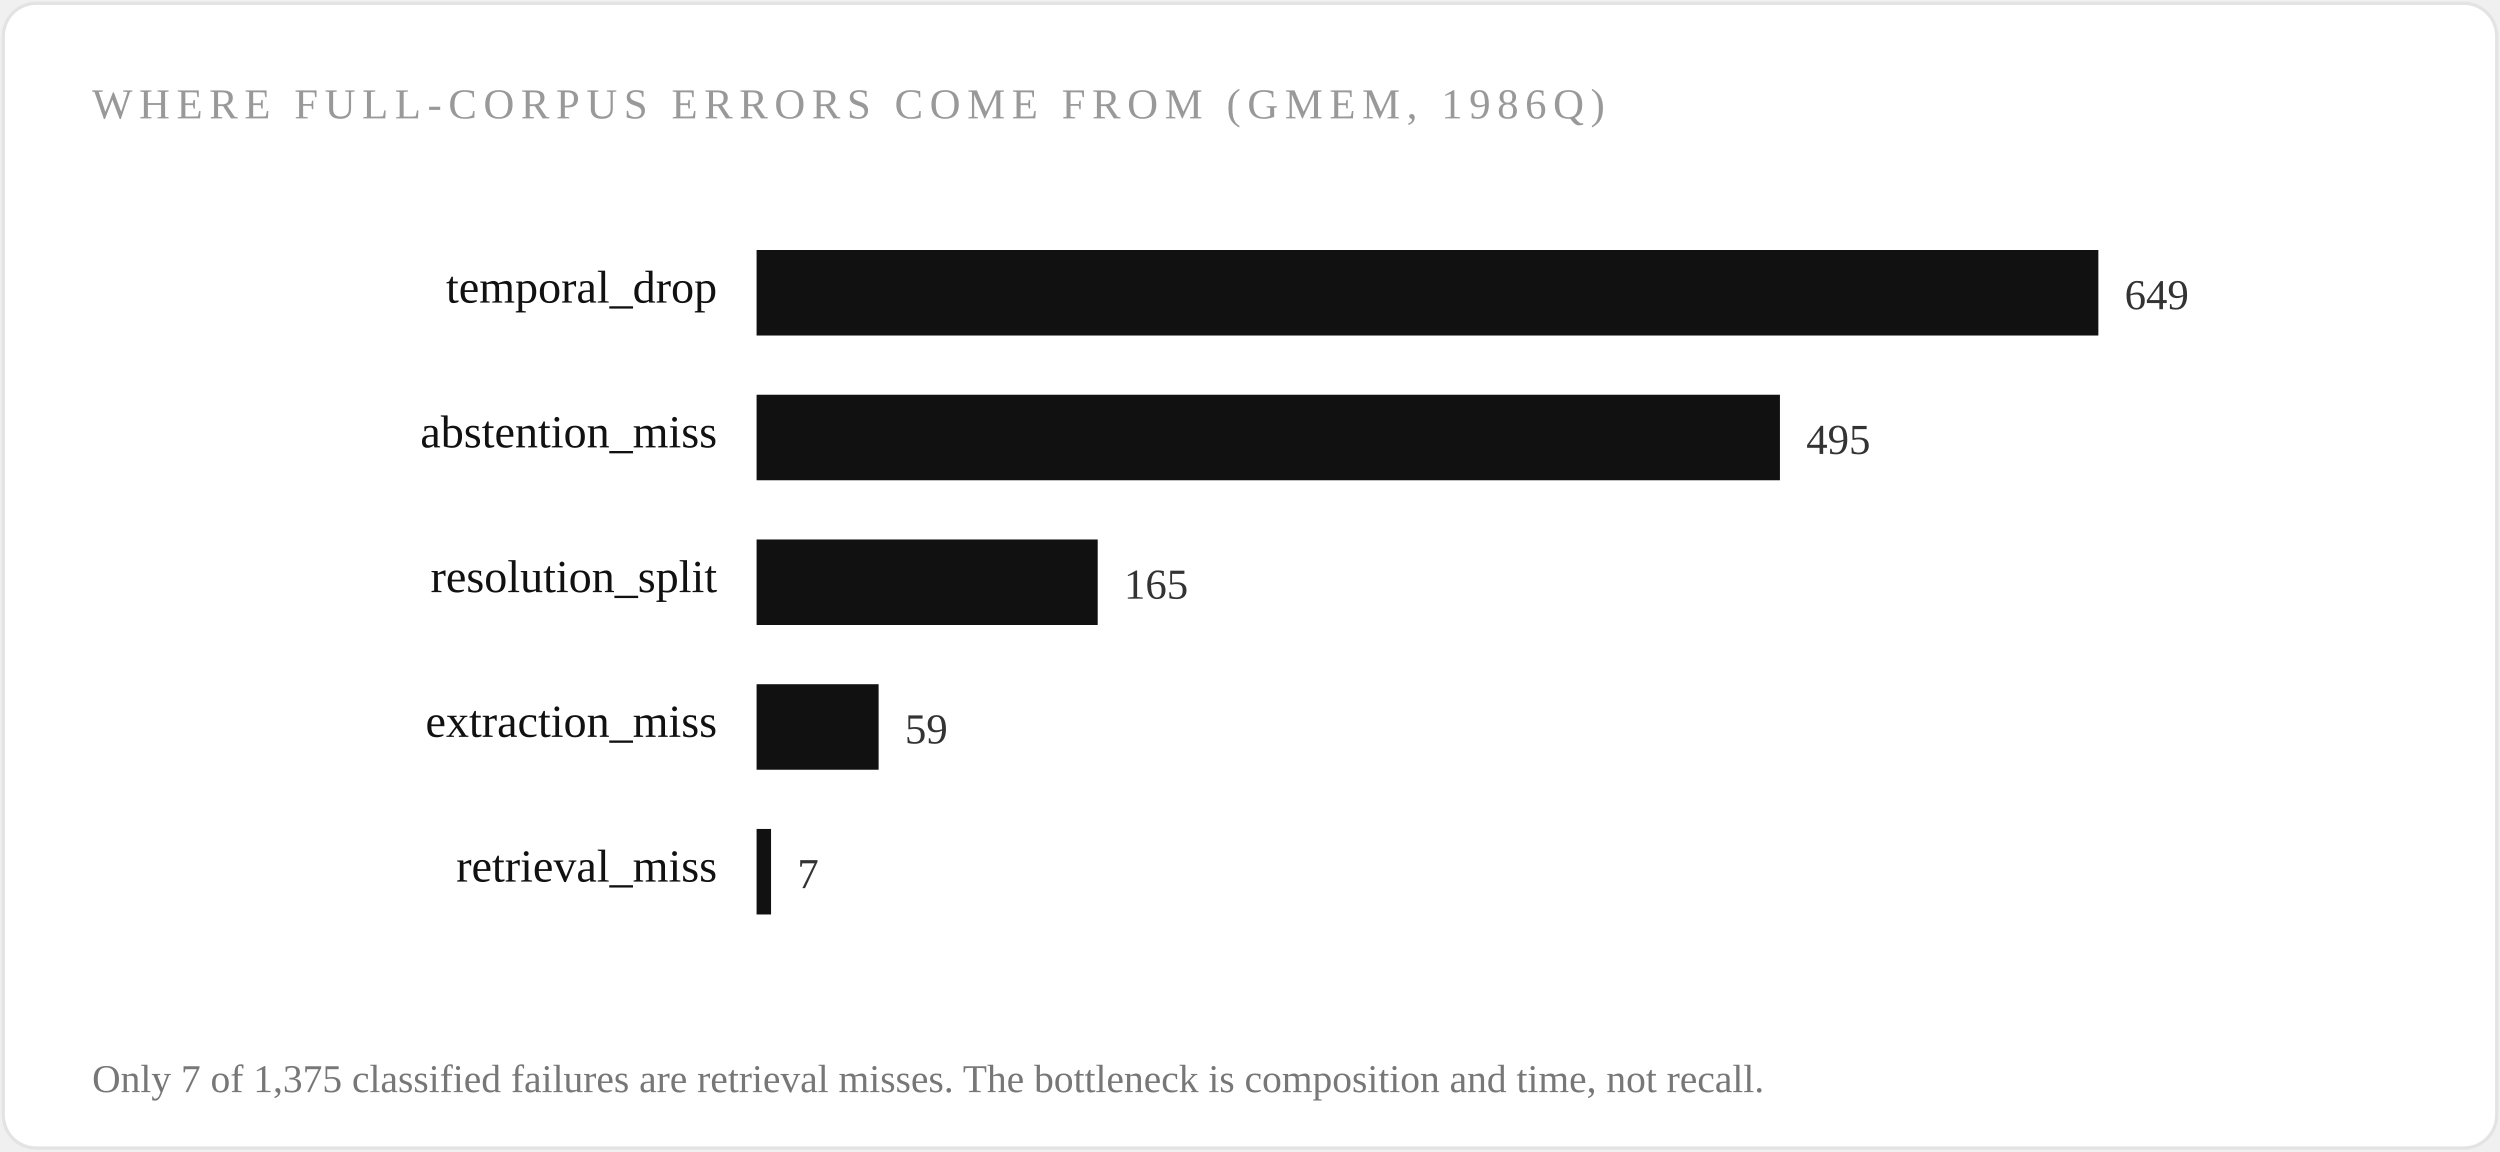
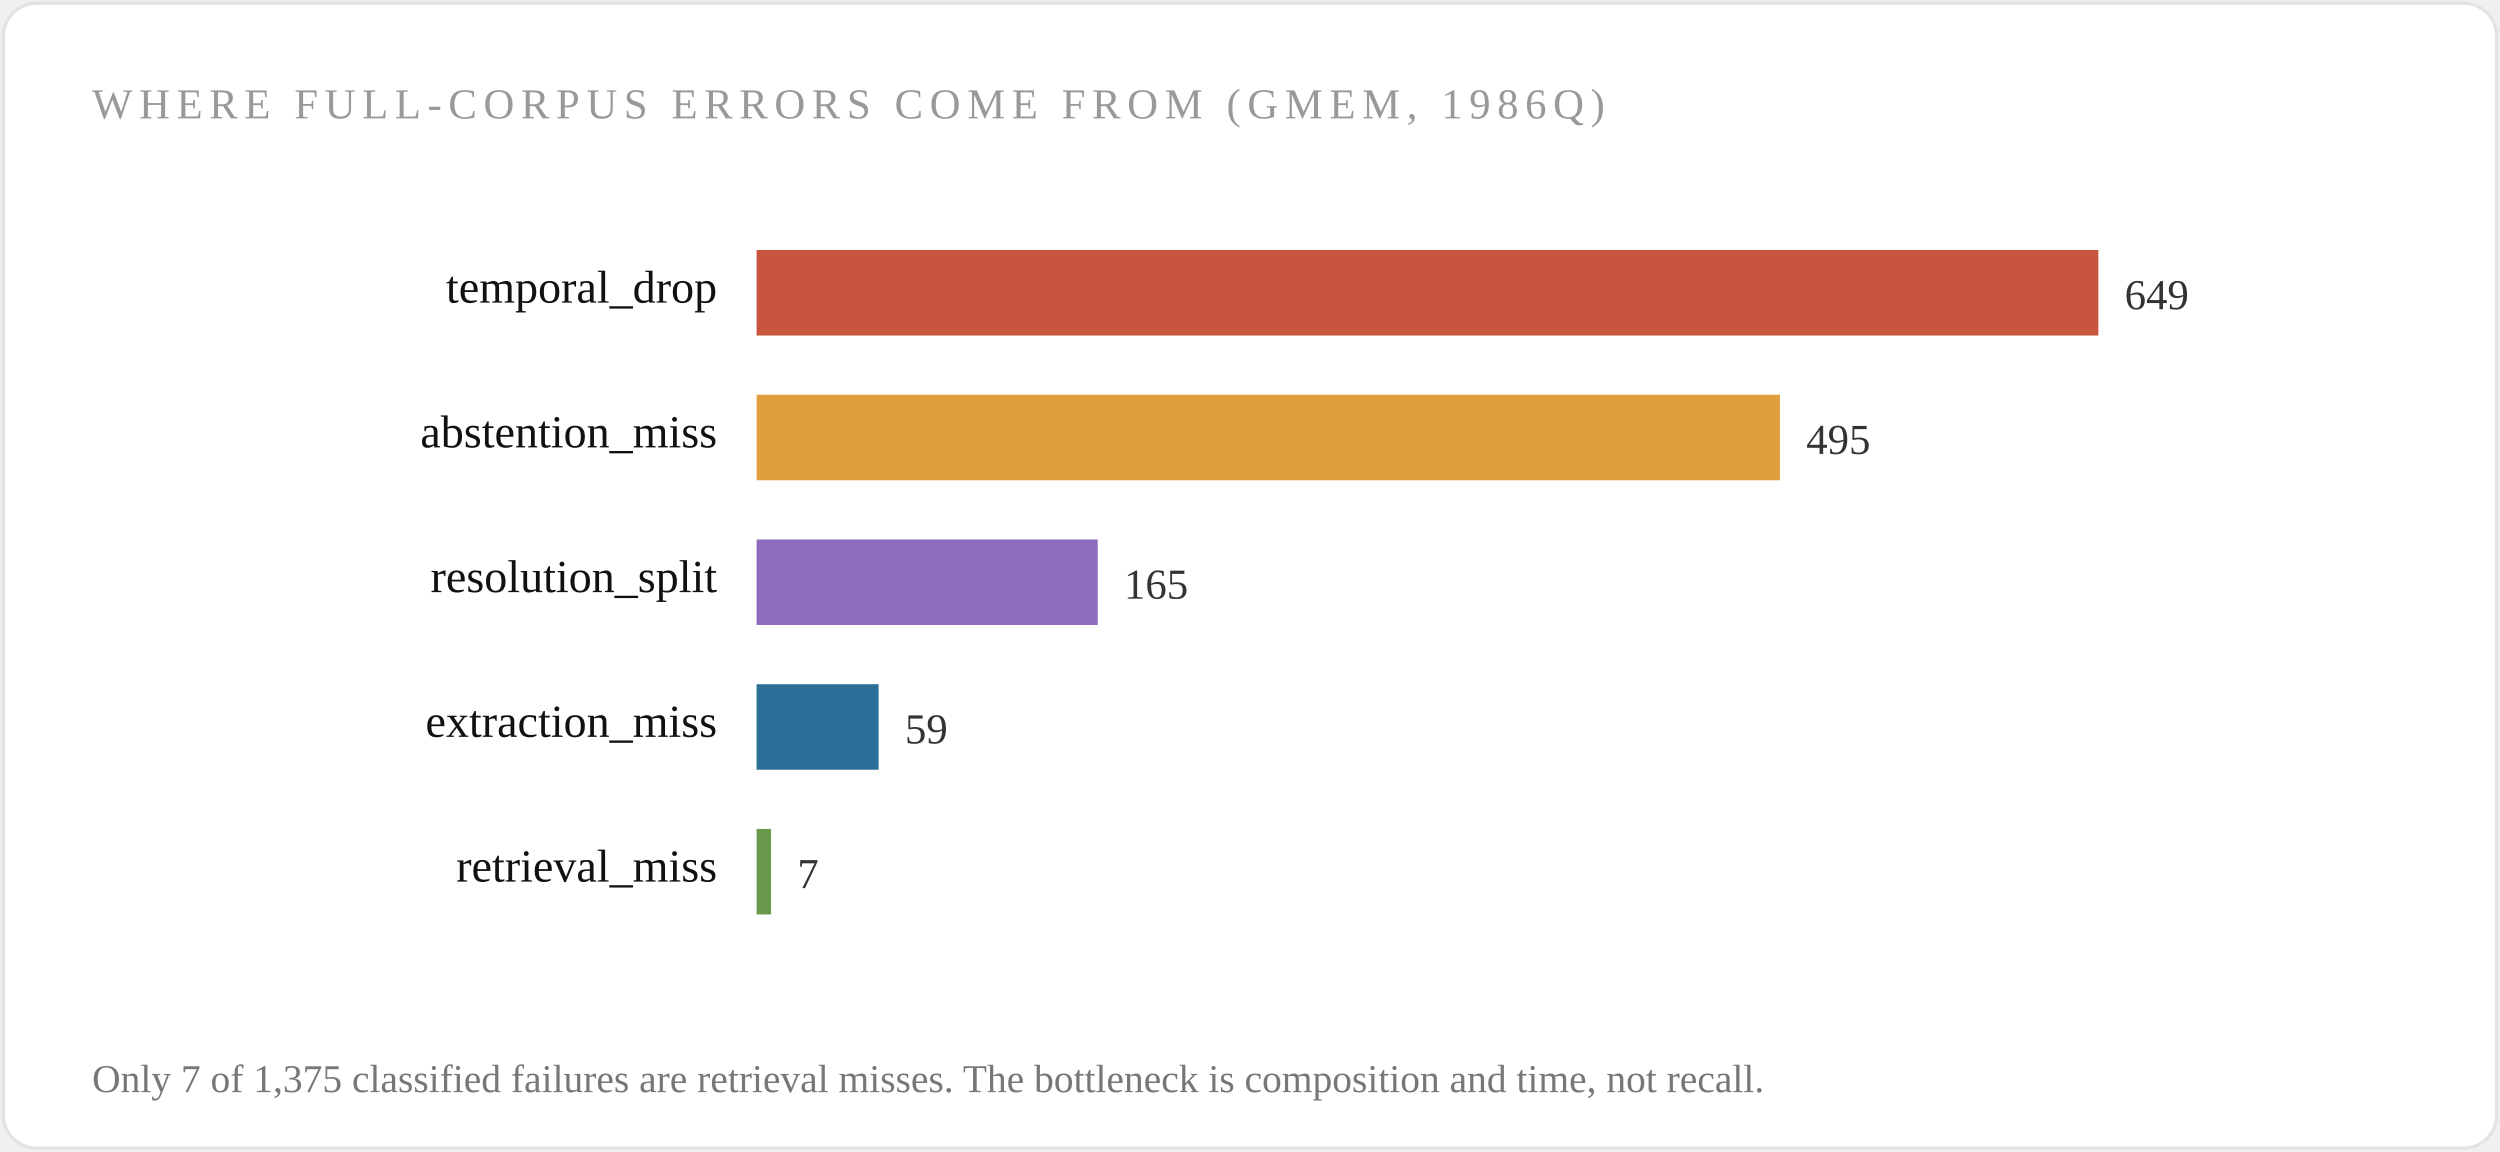
<svg xmlns="http://www.w3.org/2000/svg" width="760" height="350" viewBox="0 0 760 350" fill="none" role="img" aria-label="Failure categories for gmem on full corpus">
  <rect x="1" y="1" width="758" height="348" rx="10" fill="#fff" stroke="#e3e3e3" />
  <text x="28" y="36" font-family="Source Serif 4, Georgia, serif" font-size="13" letter-spacing="2" fill="#999">WHERE FULL-CORPUS ERRORS COME FROM (GMEM, 1986Q)</text>
  <text x="218" y="92" text-anchor="end" font-family="Source Serif 4, Georgia, serif" font-size="14" fill="#111">temporal_drop</text>
-   <rect x="230" y="76" width="407.9" height="26" fill="#111" />
+   <rect x="230" y="76" width="407.9" height="26" fill="#c8553d" />
  <text x="645.9" y="94" font-family="Source Serif 4, Georgia, serif" font-size="13" fill="#333">649</text>
  <text x="218" y="136" text-anchor="end" font-family="Source Serif 4, Georgia, serif" font-size="14" fill="#111">abstention_miss</text>
-   <rect x="230" y="120" width="311.1" height="26" fill="#111" />
+   <rect x="230" y="120" width="311.1" height="26" fill="#e09f3e" />
  <text x="549.1" y="138" font-family="Source Serif 4, Georgia, serif" font-size="13" fill="#333">495</text>
  <text x="218" y="180" text-anchor="end" font-family="Source Serif 4, Georgia, serif" font-size="14" fill="#111">resolution_split</text>
-   <rect x="230" y="164" width="103.7" height="26" fill="#111" />
+   <rect x="230" y="164" width="103.7" height="26" fill="#8e6bbf" />
  <text x="341.7" y="182" font-family="Source Serif 4, Georgia, serif" font-size="13" fill="#333">165</text>
  <text x="218" y="224" text-anchor="end" font-family="Source Serif 4, Georgia, serif" font-size="14" fill="#111">extraction_miss</text>
-   <rect x="230" y="208" width="37.1" height="26" fill="#111" />
+   <rect x="230" y="208" width="37.1" height="26" fill="#2a6f97" />
  <text x="275.1" y="226" font-family="Source Serif 4, Georgia, serif" font-size="13" fill="#333">59</text>
  <text x="218" y="268" text-anchor="end" font-family="Source Serif 4, Georgia, serif" font-size="14" fill="#111">retrieval_miss</text>
-   <rect x="230" y="252" width="4.4" height="26" fill="#111" />
+   <rect x="230" y="252" width="4.4" height="26" fill="#6a994e" />
  <text x="242.4" y="270" font-family="Source Serif 4, Georgia, serif" font-size="13" fill="#333">7</text>
  <text x="28" y="332" font-family="Source Serif 4, Georgia, serif" font-size="12" fill="#777">Only 7 of 1,375 classified failures are retrieval misses. The bottleneck is composition and time, not recall.</text>
</svg>
